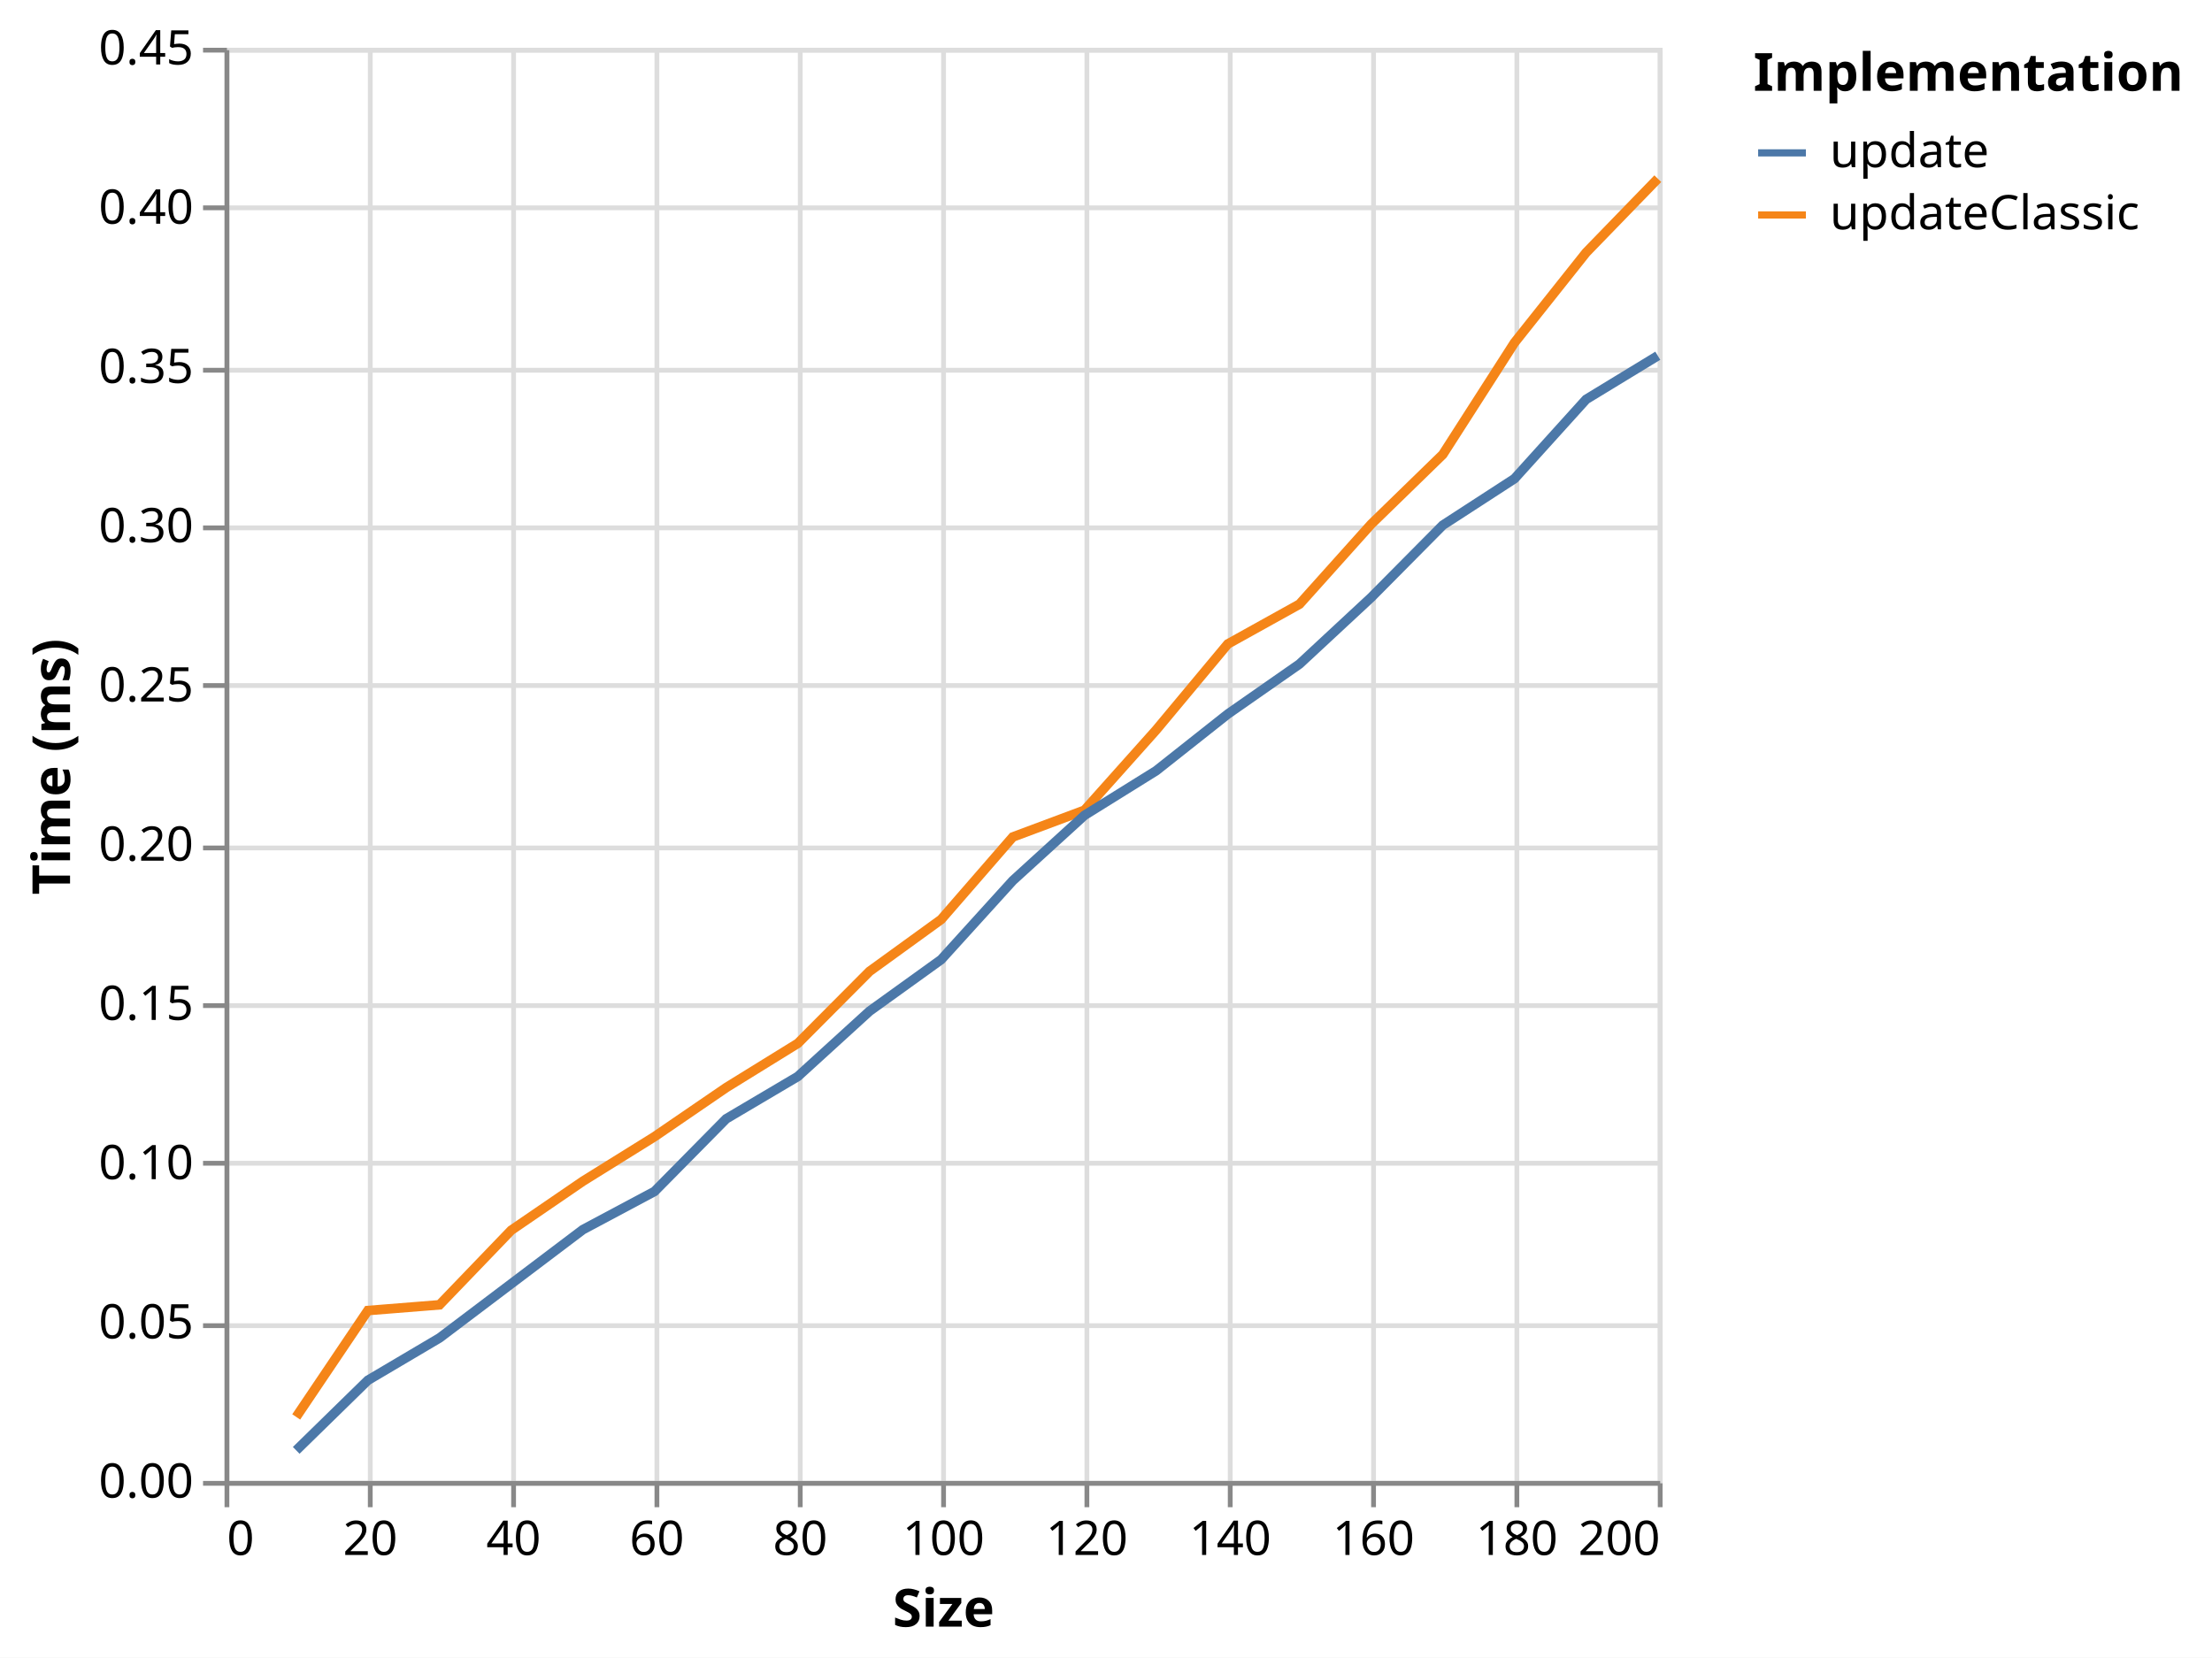
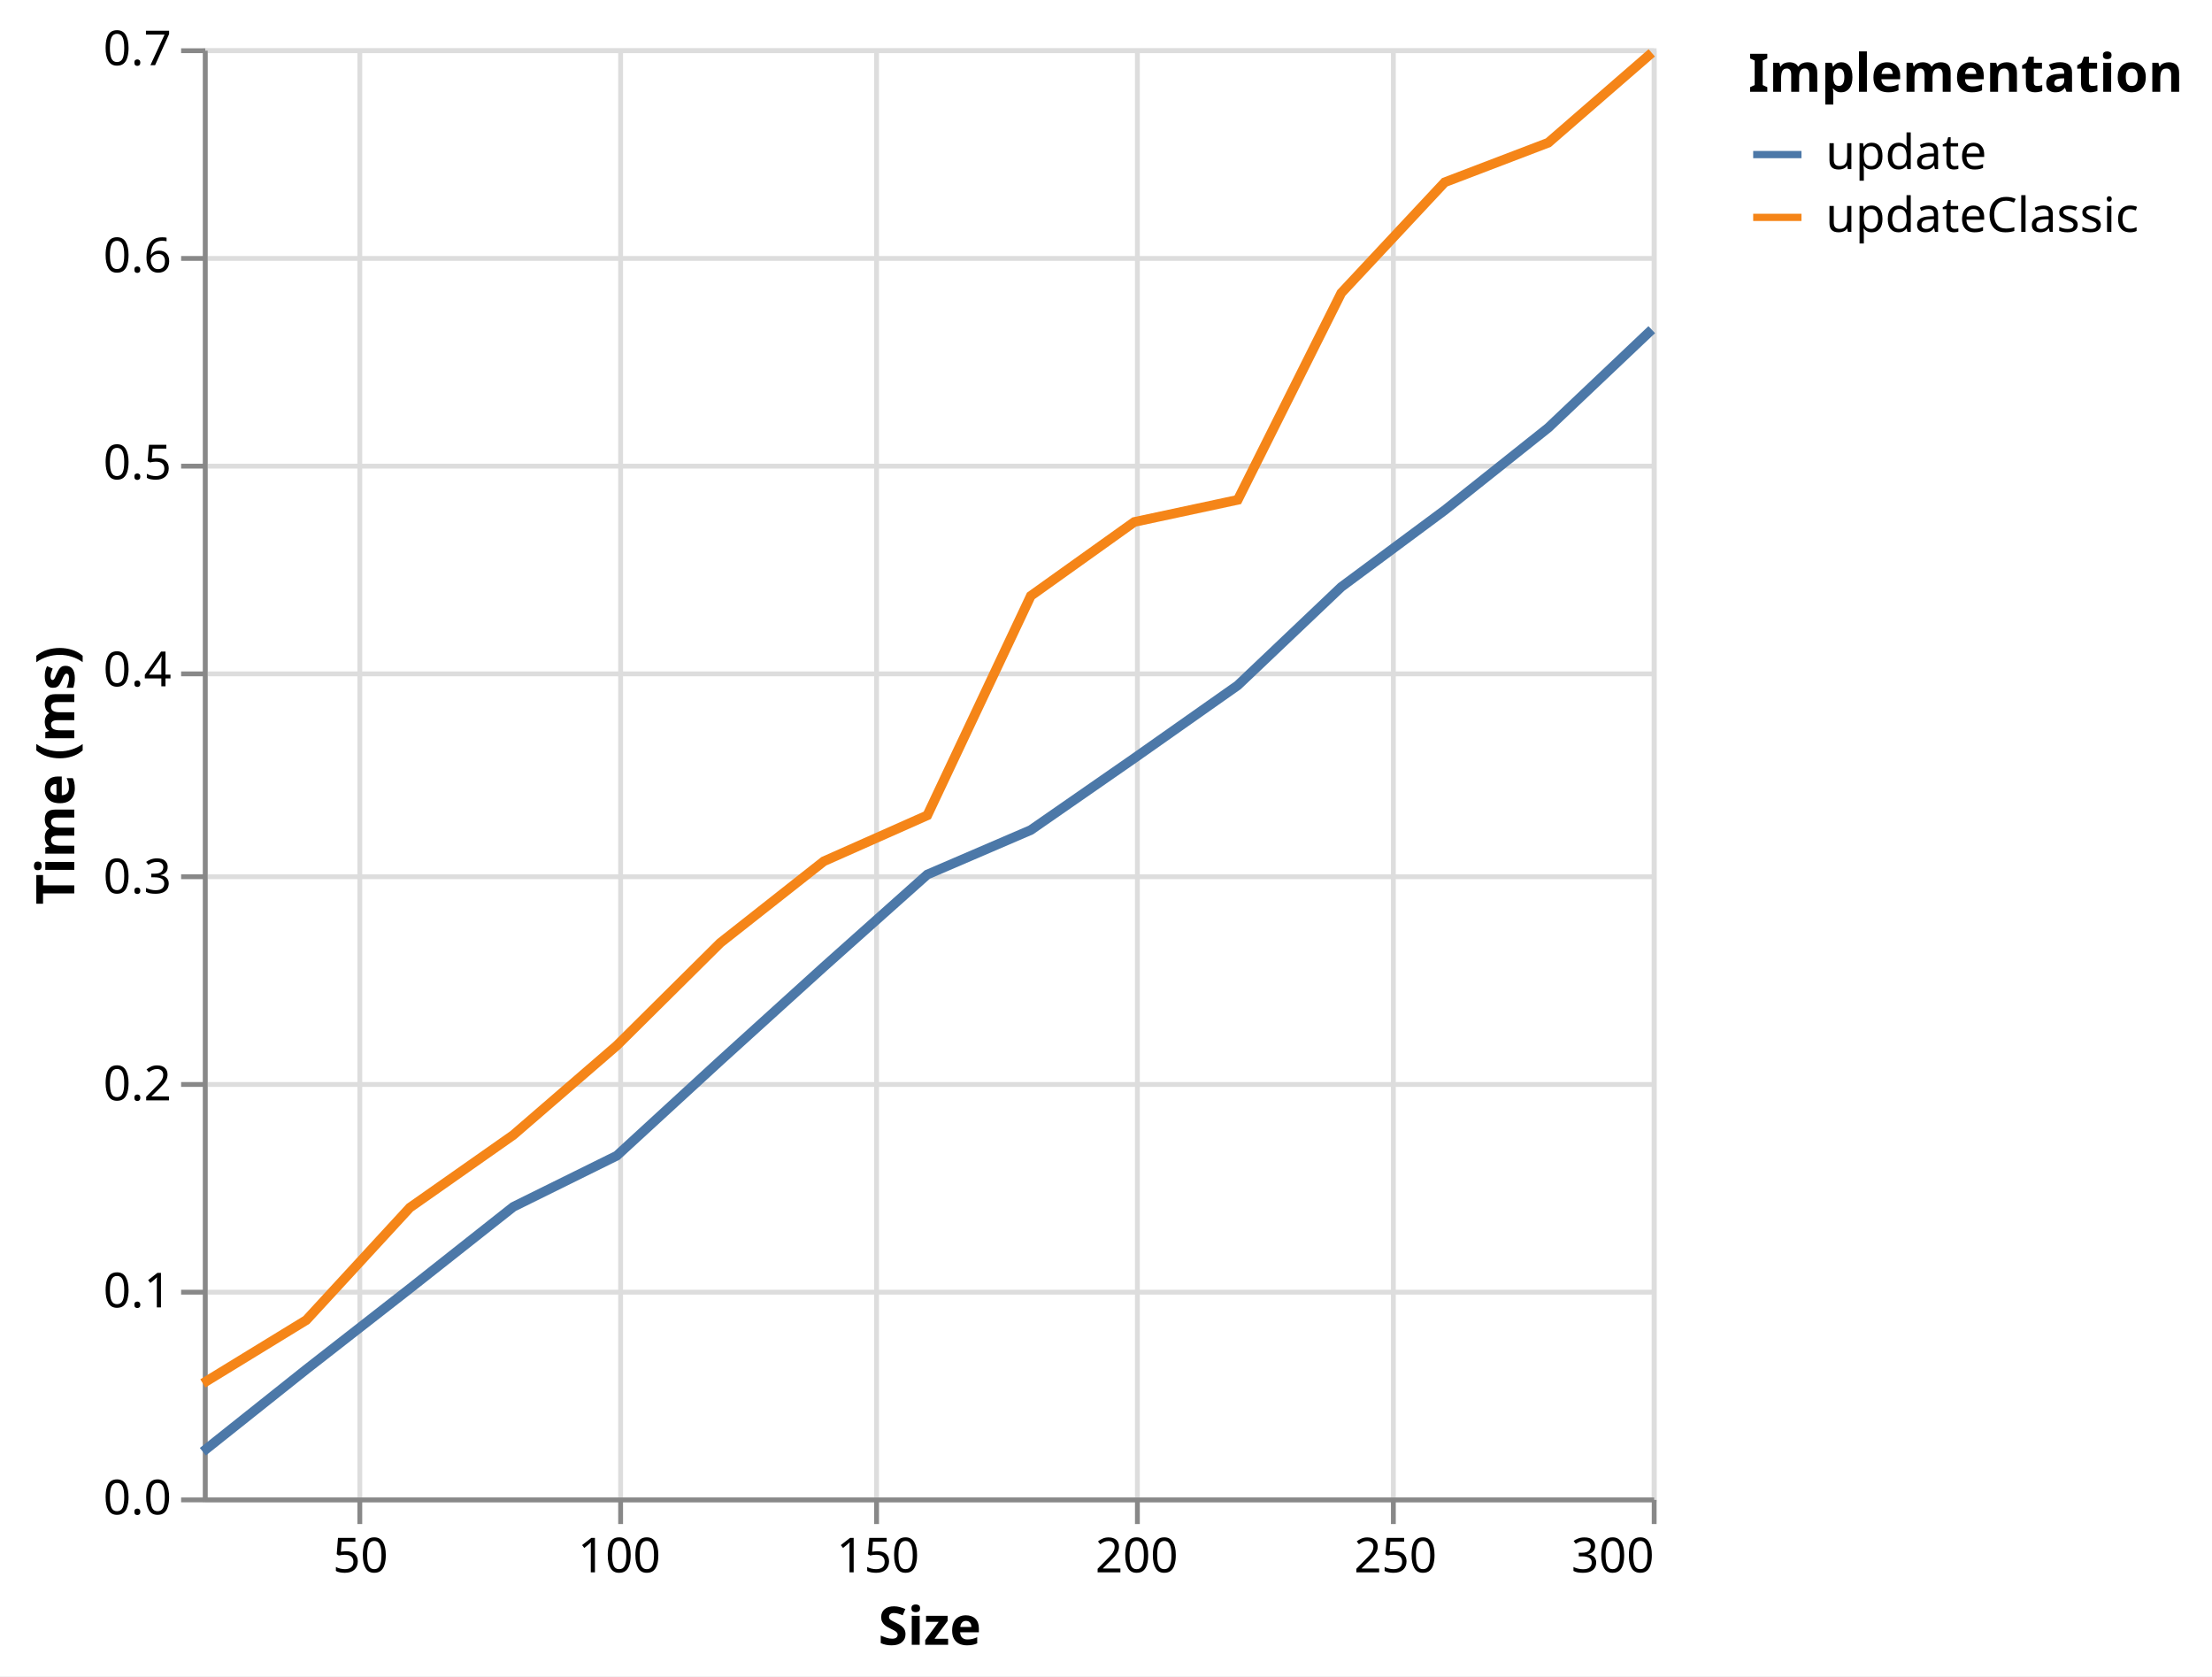
- <svg xmlns="http://www.w3.org/2000/svg" version="1.1" class="marks" width="463" height="347" viewBox="0 0 463 347">
-   <rect width="463" height="347" fill="white" />
-   <g fill="none" stroke-miterlimit="10" transform="translate(47,10)">
+ <svg xmlns="http://www.w3.org/2000/svg" version="1.1" class="marks" width="458" height="347" viewBox="0 0 458 347">
+   <rect width="458" height="347" fill="white" />
+   <g fill="none" stroke-miterlimit="10" transform="translate(42,10)">
    <g class="mark-group role-frame root" role="graphics-object" aria-roledescription="group mark container">
      <g transform="translate(0,0)">
        <path class="background" aria-hidden="true" d="M0.5,0.5h300v300h-300Z" stroke="#ddd" />
        <g>
          <g class="mark-group role-axis" aria-hidden="true">
            <g transform="translate(0.5,300.5)">
              <path class="background" aria-hidden="true" d="M0,0h0v0h0Z" pointer-events="none" />
              <g>
                <g class="mark-rule role-axis-grid" pointer-events="none">
-                   <line transform="translate(0,-300)" x2="0" y2="300" stroke="#ddd" stroke-width="1" opacity="1" />
-                   <line transform="translate(30,-300)" x2="0" y2="300" stroke="#ddd" stroke-width="1" opacity="1" />
-                   <line transform="translate(60,-300)" x2="0" y2="300" stroke="#ddd" stroke-width="1" opacity="1" />
-                   <line transform="translate(90,-300)" x2="0" y2="300" stroke="#ddd" stroke-width="1" opacity="1" />
-                   <line transform="translate(120,-300)" x2="0" y2="300" stroke="#ddd" stroke-width="1" opacity="1" />
-                   <line transform="translate(150,-300)" x2="0" y2="300" stroke="#ddd" stroke-width="1" opacity="1" />
-                   <line transform="translate(180,-300)" x2="0" y2="300" stroke="#ddd" stroke-width="1" opacity="1" />
-                   <line transform="translate(210,-300)" x2="0" y2="300" stroke="#ddd" stroke-width="1" opacity="1" />
-                   <line transform="translate(240,-300)" x2="0" y2="300" stroke="#ddd" stroke-width="1" opacity="1" />
-                   <line transform="translate(270,-300)" x2="0" y2="300" stroke="#ddd" stroke-width="1" opacity="1" />
+                   <line transform="translate(32,-300)" x2="0" y2="300" stroke="#ddd" stroke-width="1" opacity="1" />
+                   <line transform="translate(86,-300)" x2="0" y2="300" stroke="#ddd" stroke-width="1" opacity="1" />
+                   <line transform="translate(139,-300)" x2="0" y2="300" stroke="#ddd" stroke-width="1" opacity="1" />
+                   <line transform="translate(193,-300)" x2="0" y2="300" stroke="#ddd" stroke-width="1" opacity="1" />
+                   <line transform="translate(246,-300)" x2="0" y2="300" stroke="#ddd" stroke-width="1" opacity="1" />
                  <line transform="translate(300,-300)" x2="0" y2="300" stroke="#ddd" stroke-width="1" opacity="1" />
                </g>
              </g>
              <path class="foreground" aria-hidden="true" d="" pointer-events="none" display="none" />
            </g>
          </g>
          <g class="mark-group role-axis" aria-hidden="true">
            <g transform="translate(0.5,0.5)">
              <path class="background" aria-hidden="true" d="M0,0h0v0h0Z" pointer-events="none" />
              <g>
                <g class="mark-rule role-axis-grid" pointer-events="none">
                  <line transform="translate(0,300)" x2="300" y2="0" stroke="#ddd" stroke-width="1" opacity="1" />
-                   <line transform="translate(0,267)" x2="300" y2="0" stroke="#ddd" stroke-width="1" opacity="1" />
-                   <line transform="translate(0,233)" x2="300" y2="0" stroke="#ddd" stroke-width="1" opacity="1" />
-                   <line transform="translate(0,200)" x2="300" y2="0" stroke="#ddd" stroke-width="1" opacity="1" />
-                   <line transform="translate(0,167)" x2="300" y2="0" stroke="#ddd" stroke-width="1" opacity="1" />
-                   <line transform="translate(0,133)" x2="300" y2="0" stroke="#ddd" stroke-width="1" opacity="1" />
-                   <line transform="translate(0,100)" x2="300" y2="0" stroke="#ddd" stroke-width="1" opacity="1" />
-                   <line transform="translate(0,67)" x2="300" y2="0" stroke="#ddd" stroke-width="1" opacity="1" />
-                   <line transform="translate(0,33)" x2="300" y2="0" stroke="#ddd" stroke-width="1" opacity="1" />
+                   <line transform="translate(0,257)" x2="300" y2="0" stroke="#ddd" stroke-width="1" opacity="1" />
+                   <line transform="translate(0,214)" x2="300" y2="0" stroke="#ddd" stroke-width="1" opacity="1" />
+                   <line transform="translate(0,171)" x2="300" y2="0" stroke="#ddd" stroke-width="1" opacity="1" />
+                   <line transform="translate(0,129)" x2="300" y2="0" stroke="#ddd" stroke-width="1" opacity="1" />
+                   <line transform="translate(0,86)" x2="300" y2="0" stroke="#ddd" stroke-width="1" opacity="1" />
+                   <line transform="translate(0,43)" x2="300" y2="0" stroke="#ddd" stroke-width="1" opacity="1" />
                  <line transform="translate(0,0)" x2="300" y2="0" stroke="#ddd" stroke-width="1" opacity="1" />
                </g>
              </g>
              <path class="foreground" aria-hidden="true" d="" pointer-events="none" display="none" />
            </g>
          </g>
-           <g class="mark-group role-axis" role="graphics-symbol" aria-roledescription="axis" aria-label="X-axis titled 'Size' for a linear scale with values from 0 to 200">
+           <g class="mark-group role-axis" role="graphics-symbol" aria-roledescription="axis" aria-label="X-axis titled 'Size' for a linear scale with values from 20 to 300">
            <g transform="translate(0.5,300.5)">
              <path class="background" aria-hidden="true" d="M0,0h0v0h0Z" pointer-events="none" />
              <g>
                <g class="mark-rule role-axis-tick" pointer-events="none">
-                   <line transform="translate(0,0)" x2="0" y2="5" stroke="#888" stroke-width="1" opacity="1" />
-                   <line transform="translate(30,0)" x2="0" y2="5" stroke="#888" stroke-width="1" opacity="1" />
-                   <line transform="translate(60,0)" x2="0" y2="5" stroke="#888" stroke-width="1" opacity="1" />
-                   <line transform="translate(90,0)" x2="0" y2="5" stroke="#888" stroke-width="1" opacity="1" />
-                   <line transform="translate(120,0)" x2="0" y2="5" stroke="#888" stroke-width="1" opacity="1" />
-                   <line transform="translate(150,0)" x2="0" y2="5" stroke="#888" stroke-width="1" opacity="1" />
-                   <line transform="translate(180,0)" x2="0" y2="5" stroke="#888" stroke-width="1" opacity="1" />
-                   <line transform="translate(210,0)" x2="0" y2="5" stroke="#888" stroke-width="1" opacity="1" />
-                   <line transform="translate(240,0)" x2="0" y2="5" stroke="#888" stroke-width="1" opacity="1" />
-                   <line transform="translate(270,0)" x2="0" y2="5" stroke="#888" stroke-width="1" opacity="1" />
+                   <line transform="translate(32,0)" x2="0" y2="5" stroke="#888" stroke-width="1" opacity="1" />
+                   <line transform="translate(86,0)" x2="0" y2="5" stroke="#888" stroke-width="1" opacity="1" />
+                   <line transform="translate(139,0)" x2="0" y2="5" stroke="#888" stroke-width="1" opacity="1" />
+                   <line transform="translate(193,0)" x2="0" y2="5" stroke="#888" stroke-width="1" opacity="1" />
+                   <line transform="translate(246,0)" x2="0" y2="5" stroke="#888" stroke-width="1" opacity="1" />
                  <line transform="translate(300,0)" x2="0" y2="5" stroke="#888" stroke-width="1" opacity="1" />
                </g>
                <g class="mark-text role-axis-label" pointer-events="none">
-                   <text text-anchor="start" transform="translate(0,15)" font-family="sans-serif" font-size="10px" fill="#000" opacity="1">0</text>
-                   <text text-anchor="middle" transform="translate(30,15)" font-family="sans-serif" font-size="10px" fill="#000" opacity="1">20</text>
-                   <text text-anchor="middle" transform="translate(60,15)" font-family="sans-serif" font-size="10px" fill="#000" opacity="1">40</text>
-                   <text text-anchor="middle" transform="translate(90,15)" font-family="sans-serif" font-size="10px" fill="#000" opacity="1">60</text>
-                   <text text-anchor="middle" transform="translate(120,15)" font-family="sans-serif" font-size="10px" fill="#000" opacity="1">80</text>
-                   <text text-anchor="middle" transform="translate(150,15)" font-family="sans-serif" font-size="10px" fill="#000" opacity="1">100</text>
-                   <text text-anchor="middle" transform="translate(180,15)" font-family="sans-serif" font-size="10px" fill="#000" opacity="1">120</text>
-                   <text text-anchor="middle" transform="translate(210,15)" font-family="sans-serif" font-size="10px" fill="#000" opacity="1">140</text>
-                   <text text-anchor="middle" transform="translate(240,15)" font-family="sans-serif" font-size="10px" fill="#000" opacity="1">160</text>
-                   <text text-anchor="middle" transform="translate(270,15)" font-family="sans-serif" font-size="10px" fill="#000" opacity="1">180</text>
-                   <text text-anchor="end" transform="translate(300,15)" font-family="sans-serif" font-size="10px" fill="#000" opacity="1">200</text>
+                   <text text-anchor="middle" transform="translate(32.14286,15)" font-family="sans-serif" font-size="10px" fill="#000" opacity="1">50</text>
+                   <text text-anchor="middle" transform="translate(85.71429,15)" font-family="sans-serif" font-size="10px" fill="#000" opacity="1">100</text>
+                   <text text-anchor="middle" transform="translate(139.2857,15)" font-family="sans-serif" font-size="10px" fill="#000" opacity="1">150</text>
+                   <text text-anchor="middle" transform="translate(192.8571,15)" font-family="sans-serif" font-size="10px" fill="#000" opacity="1">200</text>
+                   <text text-anchor="middle" transform="translate(246.4286,15)" font-family="sans-serif" font-size="10px" fill="#000" opacity="1">250</text>
+                   <text text-anchor="end" transform="translate(300,15)" font-family="sans-serif" font-size="10px" fill="#000" opacity="1">300</text>
                </g>
                <g class="mark-rule role-axis-domain" pointer-events="none">
                  <line transform="translate(0,0)" x2="300" y2="0" stroke="#888" stroke-width="1" opacity="1" />
                </g>
                <g class="mark-text role-axis-title" pointer-events="none">
                  <text text-anchor="middle" transform="translate(150,30)" font-family="sans-serif" font-size="11px" font-weight="bold" fill="#000" opacity="1">Size</text>
                </g>
              </g>
              <path class="foreground" aria-hidden="true" d="" pointer-events="none" display="none" />
            </g>
          </g>
-           <g class="mark-group role-axis" role="graphics-symbol" aria-roledescription="axis" aria-label="Y-axis titled 'Time (ms)' for a linear scale with values from 0.0 to 0.5">
+           <g class="mark-group role-axis" role="graphics-symbol" aria-roledescription="axis" aria-label="Y-axis titled 'Time (ms)' for a linear scale with values from 0.0 to 0.7">
            <g transform="translate(0.5,0.5)">
              <path class="background" aria-hidden="true" d="M0,0h0v0h0Z" pointer-events="none" />
              <g>
                <g class="mark-rule role-axis-tick" pointer-events="none">
                  <line transform="translate(0,300)" x2="-5" y2="0" stroke="#888" stroke-width="1" opacity="1" />
-                   <line transform="translate(0,267)" x2="-5" y2="0" stroke="#888" stroke-width="1" opacity="1" />
-                   <line transform="translate(0,233)" x2="-5" y2="0" stroke="#888" stroke-width="1" opacity="1" />
-                   <line transform="translate(0,200)" x2="-5" y2="0" stroke="#888" stroke-width="1" opacity="1" />
-                   <line transform="translate(0,167)" x2="-5" y2="0" stroke="#888" stroke-width="1" opacity="1" />
-                   <line transform="translate(0,133)" x2="-5" y2="0" stroke="#888" stroke-width="1" opacity="1" />
-                   <line transform="translate(0,100)" x2="-5" y2="0" stroke="#888" stroke-width="1" opacity="1" />
-                   <line transform="translate(0,67)" x2="-5" y2="0" stroke="#888" stroke-width="1" opacity="1" />
-                   <line transform="translate(0,33)" x2="-5" y2="0" stroke="#888" stroke-width="1" opacity="1" />
+                   <line transform="translate(0,257)" x2="-5" y2="0" stroke="#888" stroke-width="1" opacity="1" />
+                   <line transform="translate(0,214)" x2="-5" y2="0" stroke="#888" stroke-width="1" opacity="1" />
+                   <line transform="translate(0,171)" x2="-5" y2="0" stroke="#888" stroke-width="1" opacity="1" />
+                   <line transform="translate(0,129)" x2="-5" y2="0" stroke="#888" stroke-width="1" opacity="1" />
+                   <line transform="translate(0,86)" x2="-5" y2="0" stroke="#888" stroke-width="1" opacity="1" />
+                   <line transform="translate(0,43)" x2="-5" y2="0" stroke="#888" stroke-width="1" opacity="1" />
                  <line transform="translate(0,0)" x2="-5" y2="0" stroke="#888" stroke-width="1" opacity="1" />
                </g>
                <g class="mark-text role-axis-label" pointer-events="none">
-                   <text text-anchor="end" transform="translate(-7,303)" font-family="sans-serif" font-size="10px" fill="#000" opacity="1">0.00</text>
-                   <text text-anchor="end" transform="translate(-7,269.6667)" font-family="sans-serif" font-size="10px" fill="#000" opacity="1">0.05</text>
-                   <text text-anchor="end" transform="translate(-7,236.3333)" font-family="sans-serif" font-size="10px" fill="#000" opacity="1">0.10</text>
-                   <text text-anchor="end" transform="translate(-7,203)" font-family="sans-serif" font-size="10px" fill="#000" opacity="1">0.15</text>
-                   <text text-anchor="end" transform="translate(-7,169.6667)" font-family="sans-serif" font-size="10px" fill="#000" opacity="1">0.20</text>
-                   <text text-anchor="end" transform="translate(-7,136.3333)" font-family="sans-serif" font-size="10px" fill="#000" opacity="1">0.25</text>
-                   <text text-anchor="end" transform="translate(-7,103)" font-family="sans-serif" font-size="10px" fill="#000" opacity="1">0.30</text>
-                   <text text-anchor="end" transform="translate(-7,69.66667)" font-family="sans-serif" font-size="10px" fill="#000" opacity="1">0.35</text>
-                   <text text-anchor="end" transform="translate(-7,36.33333)" font-family="sans-serif" font-size="10px" fill="#000" opacity="1">0.40</text>
-                   <text text-anchor="end" transform="translate(-7,3)" font-family="sans-serif" font-size="10px" fill="#000" opacity="1">0.45</text>
+                   <text text-anchor="end" transform="translate(-7,303)" font-family="sans-serif" font-size="10px" fill="#000" opacity="1">0.0</text>
+                   <text text-anchor="end" transform="translate(-7,260.1429)" font-family="sans-serif" font-size="10px" fill="#000" opacity="1">0.1</text>
+                   <text text-anchor="end" transform="translate(-7,217.2857)" font-family="sans-serif" font-size="10px" fill="#000" opacity="1">0.2</text>
+                   <text text-anchor="end" transform="translate(-7,174.4286)" font-family="sans-serif" font-size="10px" fill="#000" opacity="1">0.3</text>
+                   <text text-anchor="end" transform="translate(-7,131.5714)" font-family="sans-serif" font-size="10px" fill="#000" opacity="1">0.4</text>
+                   <text text-anchor="end" transform="translate(-7,88.71429)" font-family="sans-serif" font-size="10px" fill="#000" opacity="1">0.5</text>
+                   <text text-anchor="end" transform="translate(-7,45.85714)" font-family="sans-serif" font-size="10px" fill="#000" opacity="1">0.6</text>
+                   <text text-anchor="end" transform="translate(-7,3)" font-family="sans-serif" font-size="10px" fill="#000" opacity="1">0.7</text>
                </g>
                <g class="mark-rule role-axis-domain" pointer-events="none">
                  <line transform="translate(0,300)" x2="0" y2="-300" stroke="#888" stroke-width="1" opacity="1" />
                </g>
                <g class="mark-text role-axis-title" pointer-events="none">
-                   <text text-anchor="middle" transform="translate(-30.83887,150) rotate(-90) translate(0,-2)" font-family="sans-serif" font-size="11px" font-weight="bold" fill="#000" opacity="1">Time (ms)</text>
+                   <text text-anchor="middle" transform="translate(-25.11914,150) rotate(-90) translate(0,-2)" font-family="sans-serif" font-size="11px" font-weight="bold" fill="#000" opacity="1">Time (ms)</text>
                </g>
              </g>
              <path class="foreground" aria-hidden="true" d="" pointer-events="none" display="none" />
            </g>
          </g>
          <g class="mark-group role-scope pathgroup" role="graphics-object" aria-roledescription="group mark container">
            <g transform="translate(0,0)">
              <path class="background" aria-hidden="true" d="M0,0h300v300h-300Z" />
              <g>
                <g class="mark-line role-mark marks" role="graphics-object" aria-roledescription="line mark container">
-                   <path aria-label="Size: 10; Time (ms): 0.0201; series: updateClassic" role="graphics-symbol" aria-roledescription="line mark" d="M15,286.6L30,264.333L45,263.133L60,247.533L75,237.267L90,227.933L105,217.667L120,208.4L135,193.333L150,182.467L165,165.2L180,159.6L195,142.8L210,124.8L225,116.467L240,99.733L255,85.133L270,61.733L285,42.867L300,27.4" stroke="#f58518" stroke-width="2" />
+                   <path aria-label="Size: 20; Time (ms): 0.0551; series: updateClassic" role="graphics-symbol" aria-roledescription="line mark" d="M0,276.386L21.429,263.271L42.857,240L64.286,224.957L85.714,206.443L107.143,185.186L128.571,168.3L150,158.786L171.429,113.357L192.857,98.057L214.286,93.471L235.714,50.657L257.143,27.729L278.571,19.543L300,0.943" stroke="#f58518" stroke-width="2" />
                </g>
              </g>
              <path class="foreground" aria-hidden="true" d="" display="none" />
            </g>
            <g transform="translate(0,0)">
              <path class="background" aria-hidden="true" d="M0,0h300v300h-300Z" />
              <g>
                <g class="mark-line role-mark marks" role="graphics-object" aria-roledescription="line mark container">
-                   <path aria-label="Size: 10; Time (ms): 0.0096; series: update" role="graphics-symbol" aria-roledescription="line mark" d="M15,293.6L30,278.933L45,270.067L60,258.733L75,247.4L90,239.4L105,224.2L120,215.333L135,201.667L150,190.867L165,174.333L180,160.667L195,151.333L210,139.467L225,129L240,115.067L255,99.933L270,90.2L285,73.6L300,64.467" stroke="#4c78a8" stroke-width="2" />
+                   <path aria-label="Size: 20; Time (ms): 0.0221; series: update" role="graphics-symbol" aria-roledescription="line mark" d="M0,290.529L21.429,273.471L42.857,256.757L64.286,239.829L85.714,229.243L107.143,209.571L128.571,190.157L150,171.043L171.429,161.829L192.857,146.957L214.286,131.871L235.714,111.514L257.143,95.614L278.571,78.557L300,58.243" stroke="#4c78a8" stroke-width="2" />
                </g>
              </g>
              <path class="foreground" aria-hidden="true" d="" display="none" />
            </g>
          </g>
          <g class="mark-group role-legend" role="graphics-symbol" aria-roledescription="legend" aria-label="Symbol legend titled 'Implementation' for stroke color with 2 values: update, updateClassic">
            <g transform="translate(320,0)">
              <path class="background" aria-hidden="true" d="M0,0h91v40h-91Z" pointer-events="none" />
              <g>
                <g class="mark-group role-legend-entry">
                  <g transform="translate(0,16)">
                    <path class="background" aria-hidden="true" d="M0,0h0v0h0Z" pointer-events="none" />
                    <g>
                      <g class="mark-group role-scope" role="graphics-object" aria-roledescription="group mark container">
                        <g transform="translate(0,0)">
                          <path class="background" aria-hidden="true" d="M0,0h80.812v11h-80.812Z" pointer-events="none" opacity="1" />
                          <g>
                            <g class="mark-symbol role-legend-symbol" pointer-events="none">
                              <path transform="translate(6,6)" d="M-5,0L5,0" stroke="#4c78a8" stroke-width="1.5" opacity="1" />
                            </g>
                            <g class="mark-text role-legend-label" pointer-events="none">
                              <text text-anchor="start" transform="translate(16,9)" font-family="sans-serif" font-size="10px" fill="#000" opacity="1">update</text>
                            </g>
                          </g>
                          <path class="foreground" aria-hidden="true" d="" pointer-events="none" display="none" />
                        </g>
                        <g transform="translate(0,13)">
                          <path class="background" aria-hidden="true" d="M0,0h80.812v11h-80.812Z" pointer-events="none" opacity="1" />
                          <g>
                            <g class="mark-symbol role-legend-symbol" pointer-events="none">
                              <path transform="translate(6,6)" d="M-5,0L5,0" stroke="#f58518" stroke-width="1.5" opacity="1" />
                            </g>
                            <g class="mark-text role-legend-label" pointer-events="none">
                              <text text-anchor="start" transform="translate(16,9)" font-family="sans-serif" font-size="10px" fill="#000" opacity="1">updateClassic</text>
                            </g>
                          </g>
                          <path class="foreground" aria-hidden="true" d="" pointer-events="none" display="none" />
                        </g>
                      </g>
                    </g>
                    <path class="foreground" aria-hidden="true" d="" pointer-events="none" display="none" />
                  </g>
                </g>
                <g class="mark-text role-legend-title" pointer-events="none">
                  <text text-anchor="start" transform="translate(0,9)" font-family="sans-serif" font-size="11px" font-weight="bold" fill="#000" opacity="1">Implementation</text>
                </g>
              </g>
              <path class="foreground" aria-hidden="true" d="" pointer-events="none" display="none" />
            </g>
          </g>
        </g>
        <path class="foreground" aria-hidden="true" d="" display="none" />
      </g>
    </g>
  </g>
</svg>
